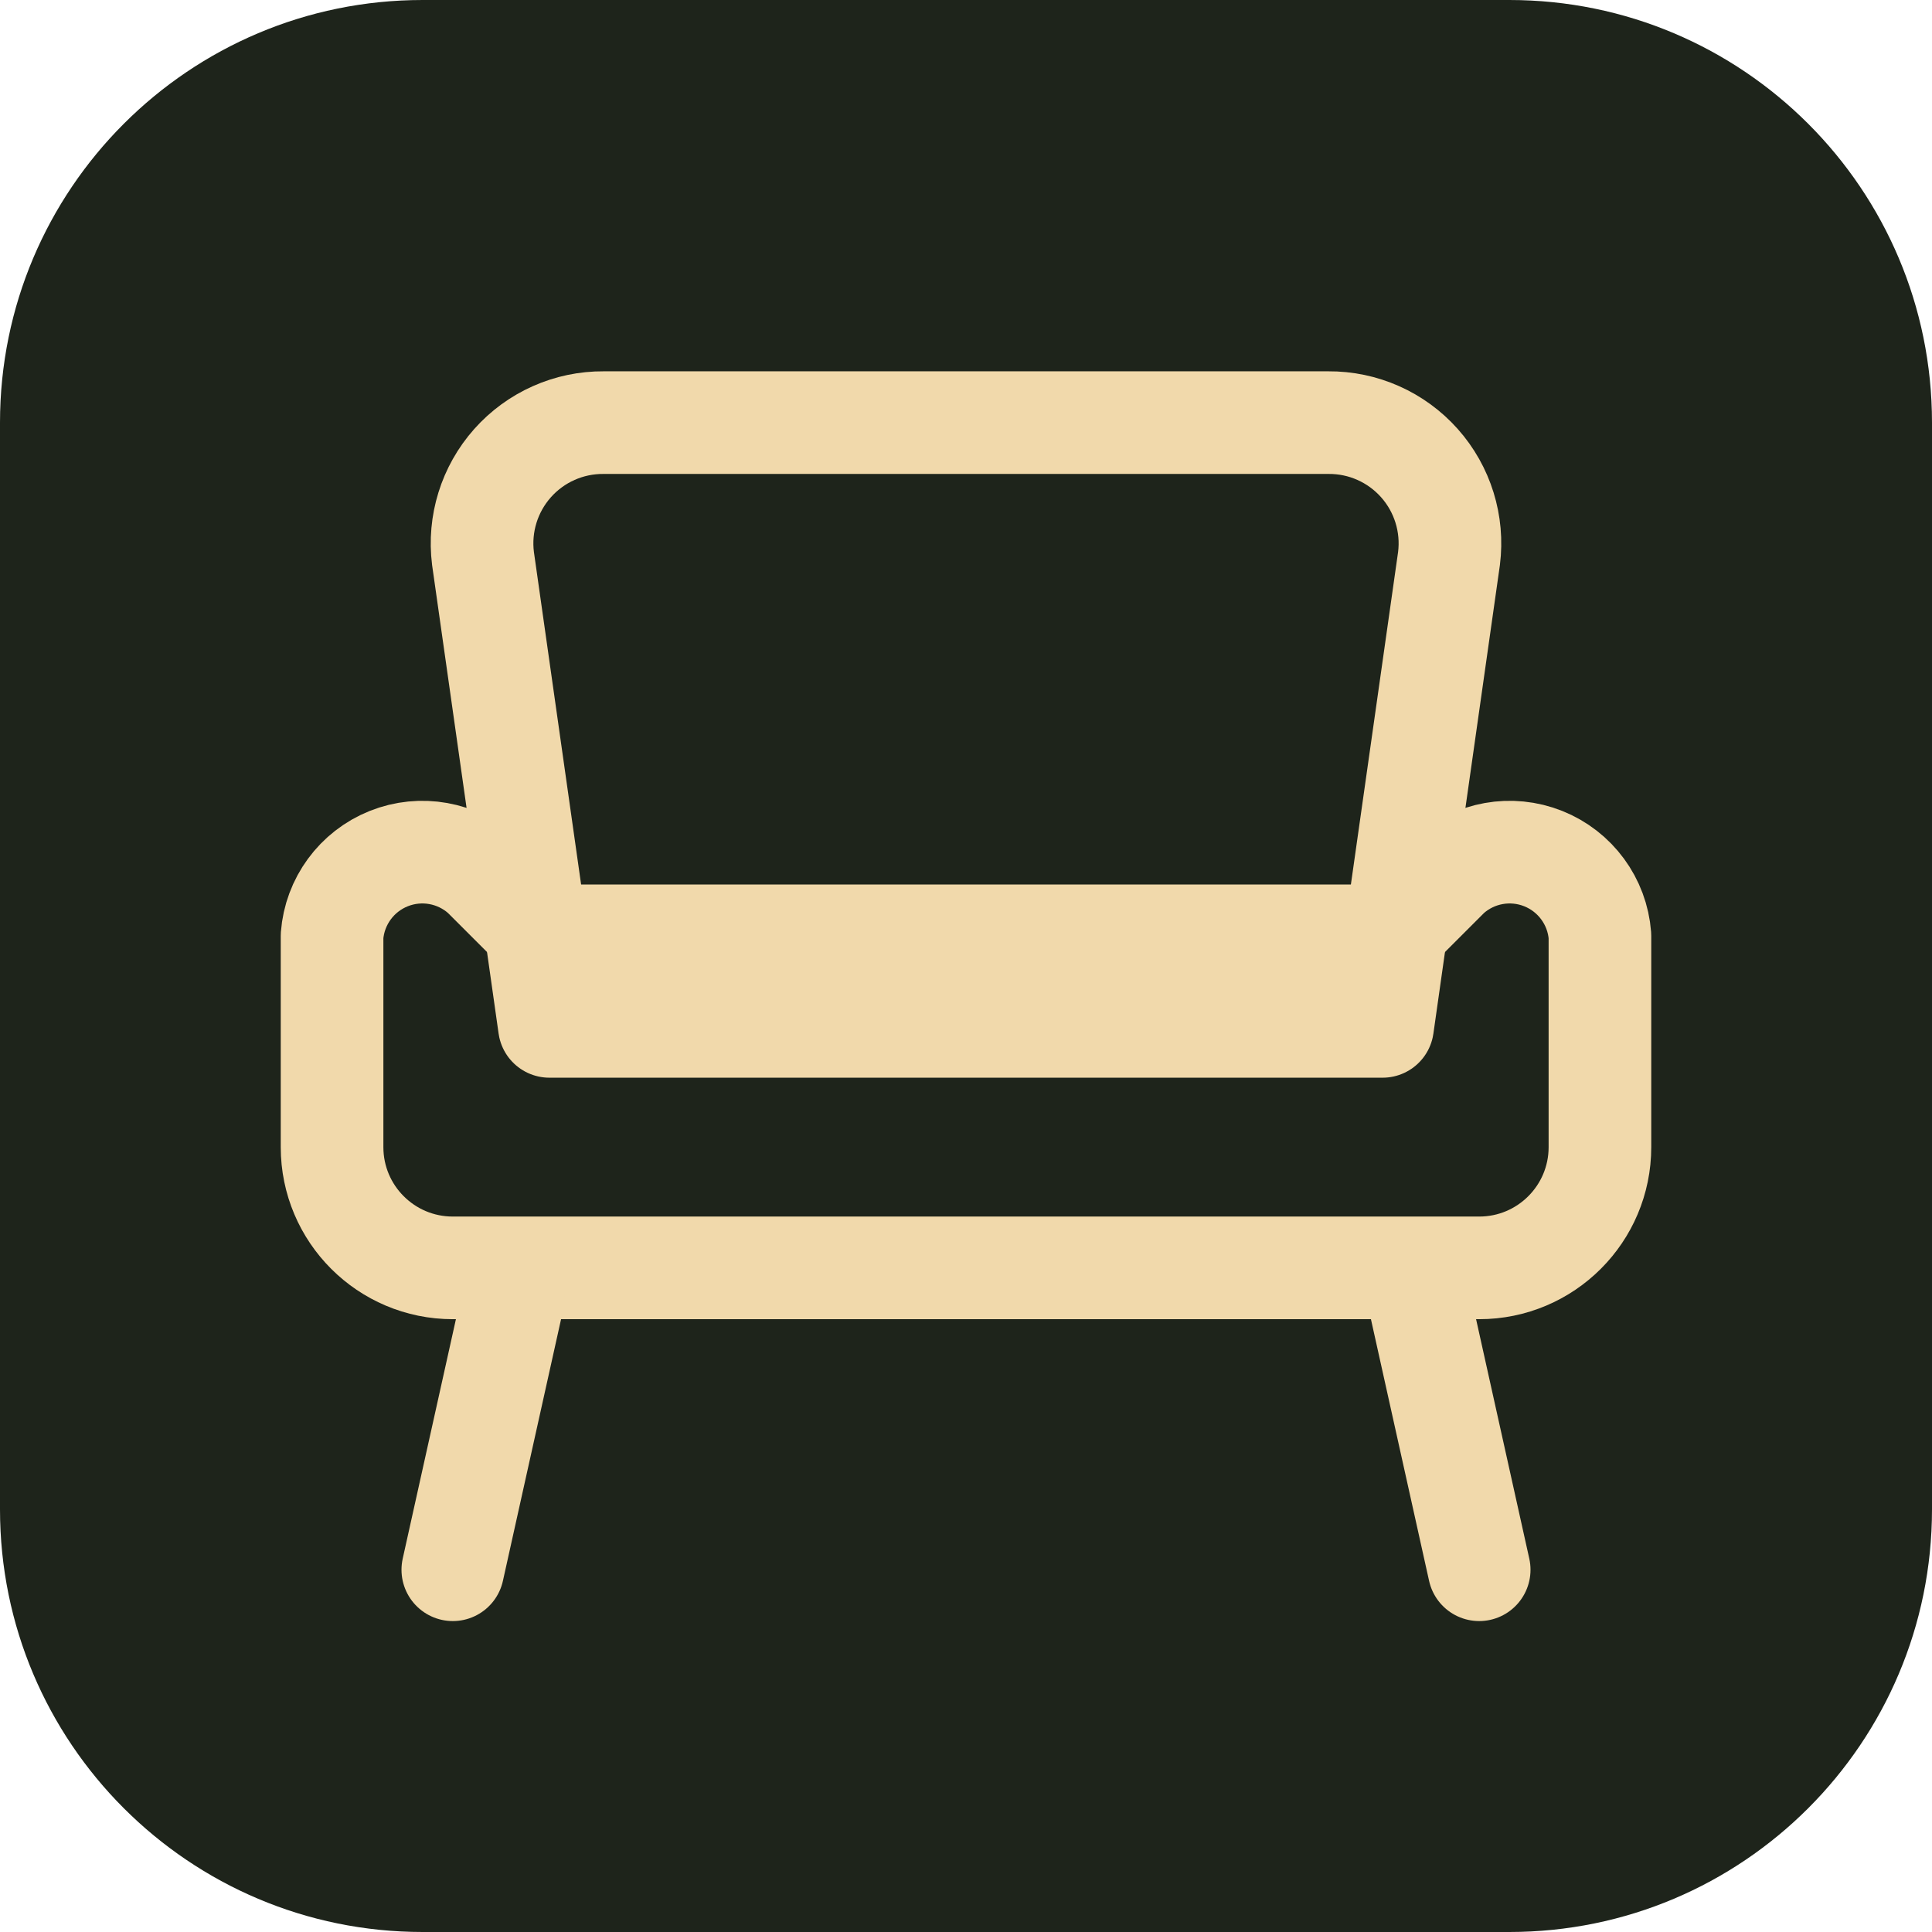
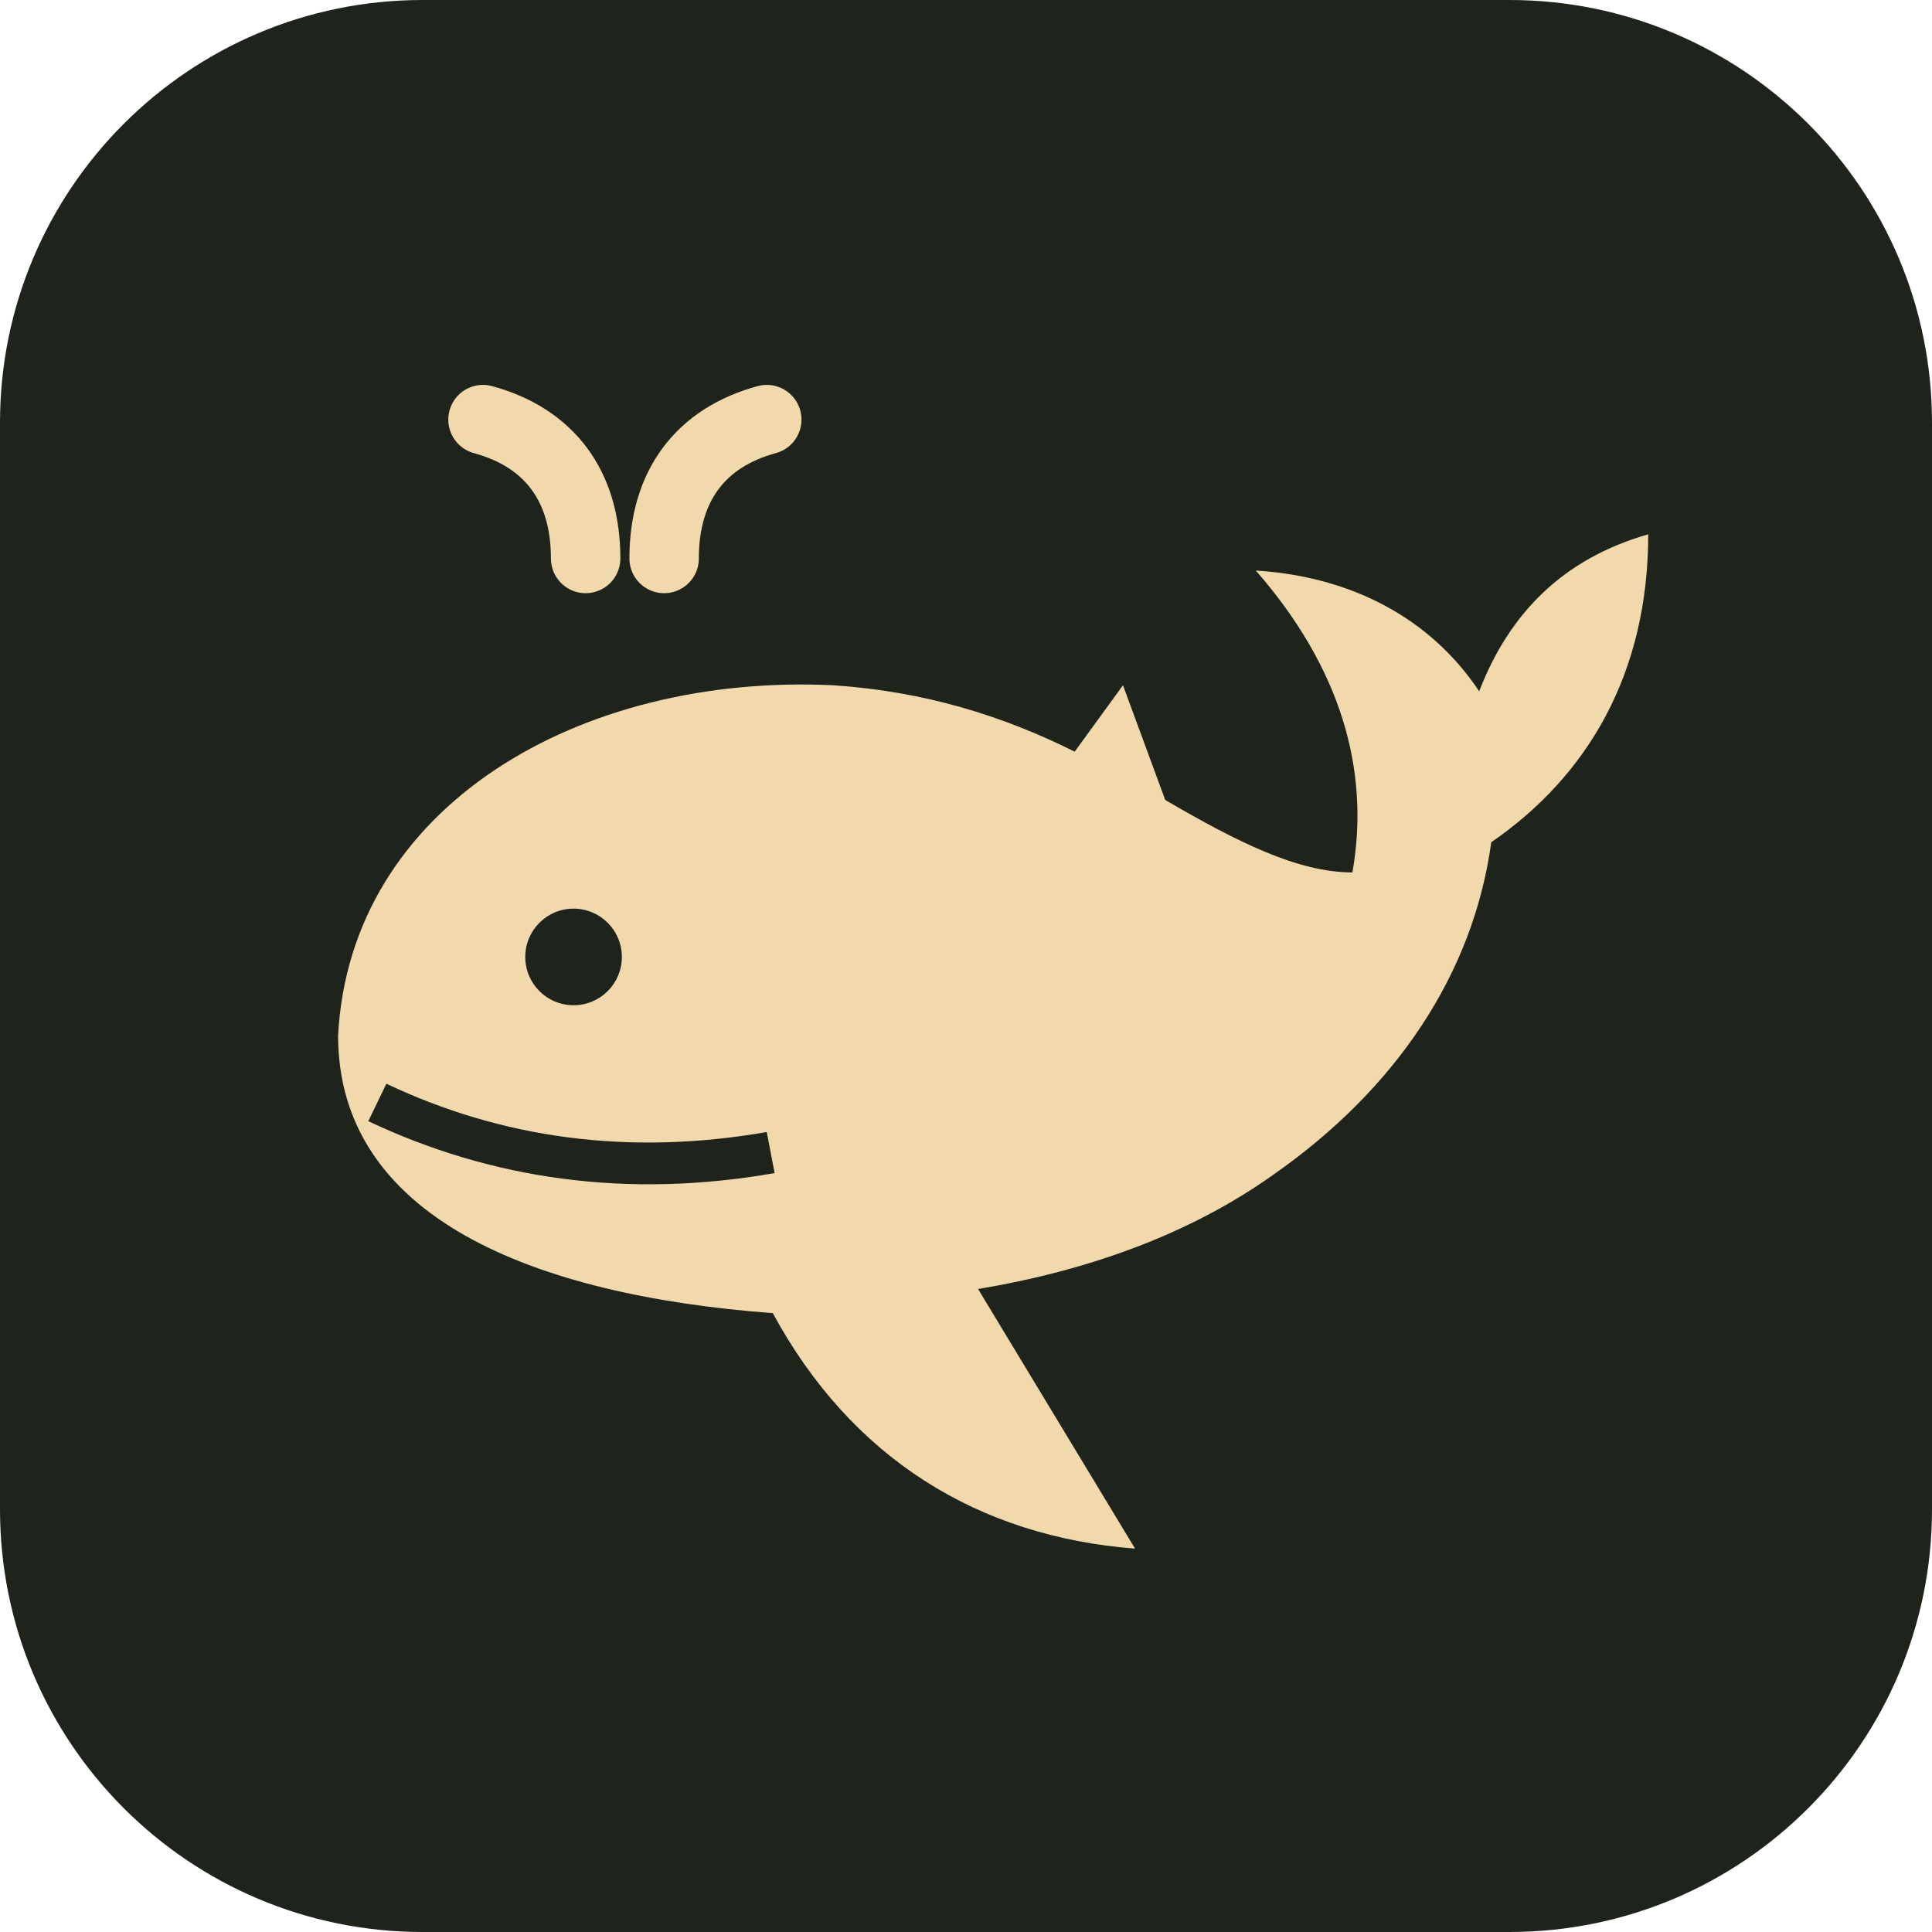
<svg xmlns="http://www.w3.org/2000/svg" viewBox="0 0 64 64">
  <rect width="64" height="64" rx="14" fill="#1e241b" />
-   <g fill="none" stroke="#f1d9ab" stroke-width="3.4" stroke-linejoin="round" stroke-linecap="round">
-     <path d="M20 14h24a4 4 0 0 1 4 4.5L45.8 34H18.2L16 18.5A4 4 0 0 1 20 14Z" />
-     <path d="M11 31a3 3 0 0 1 5-2l2 2h28l2-2a3 3 0 0 1 5 2v7a4 4 0 0 1-4 4H15a4 4 0 0 1-4-4Z" />
-     <path d="M17 43l-2 9M47 43l2 9" />
+   <g transform="translate(8 7.500) scale(2)" fill="#f1d9ab">
+     <path fill-rule="evenodd" d="M1.6 13.4C1.8 9.6 5.6 7.4 9.8 7.6c1.5.1 2.8.5 4 1.1l.8-1.1.7 1.9c1.2.7 2.2 1.2 3.1 1.2.3-1.7-.2-3.4-1.6-5 1.6.1 2.9.8 3.7 2 .5-1.3 1.4-2.2 2.8-2.6 0 2.3-1 4-2.6 5.1-.3 2.2-1.6 4.1-3.6 5.5-1.4 1-3.1 1.6-4.9 1.900l2.600 4.300c-2.600-.2-4.700-1.500-6-3.900-4-.3-7.200-1.600-7.200-4.600Zm3.900-.5a.8.8 0 1 0 0-1.600.8.8 0 0 0 0 1.600Zm-3.100 1.300c1.900.9 4 1.200 6.300.8l.13.68c-2.450.43-4.700.1-6.730-.86Z" />
+     <path d="M5.700 5.500c0-1.200-.6-2-1.700-2.300M7 5.500c0-1.200.6-2 1.700-2.300" fill="none" stroke="#f1d9ab" stroke-width="1.150" stroke-linecap="round" />
  </g>
</svg>
